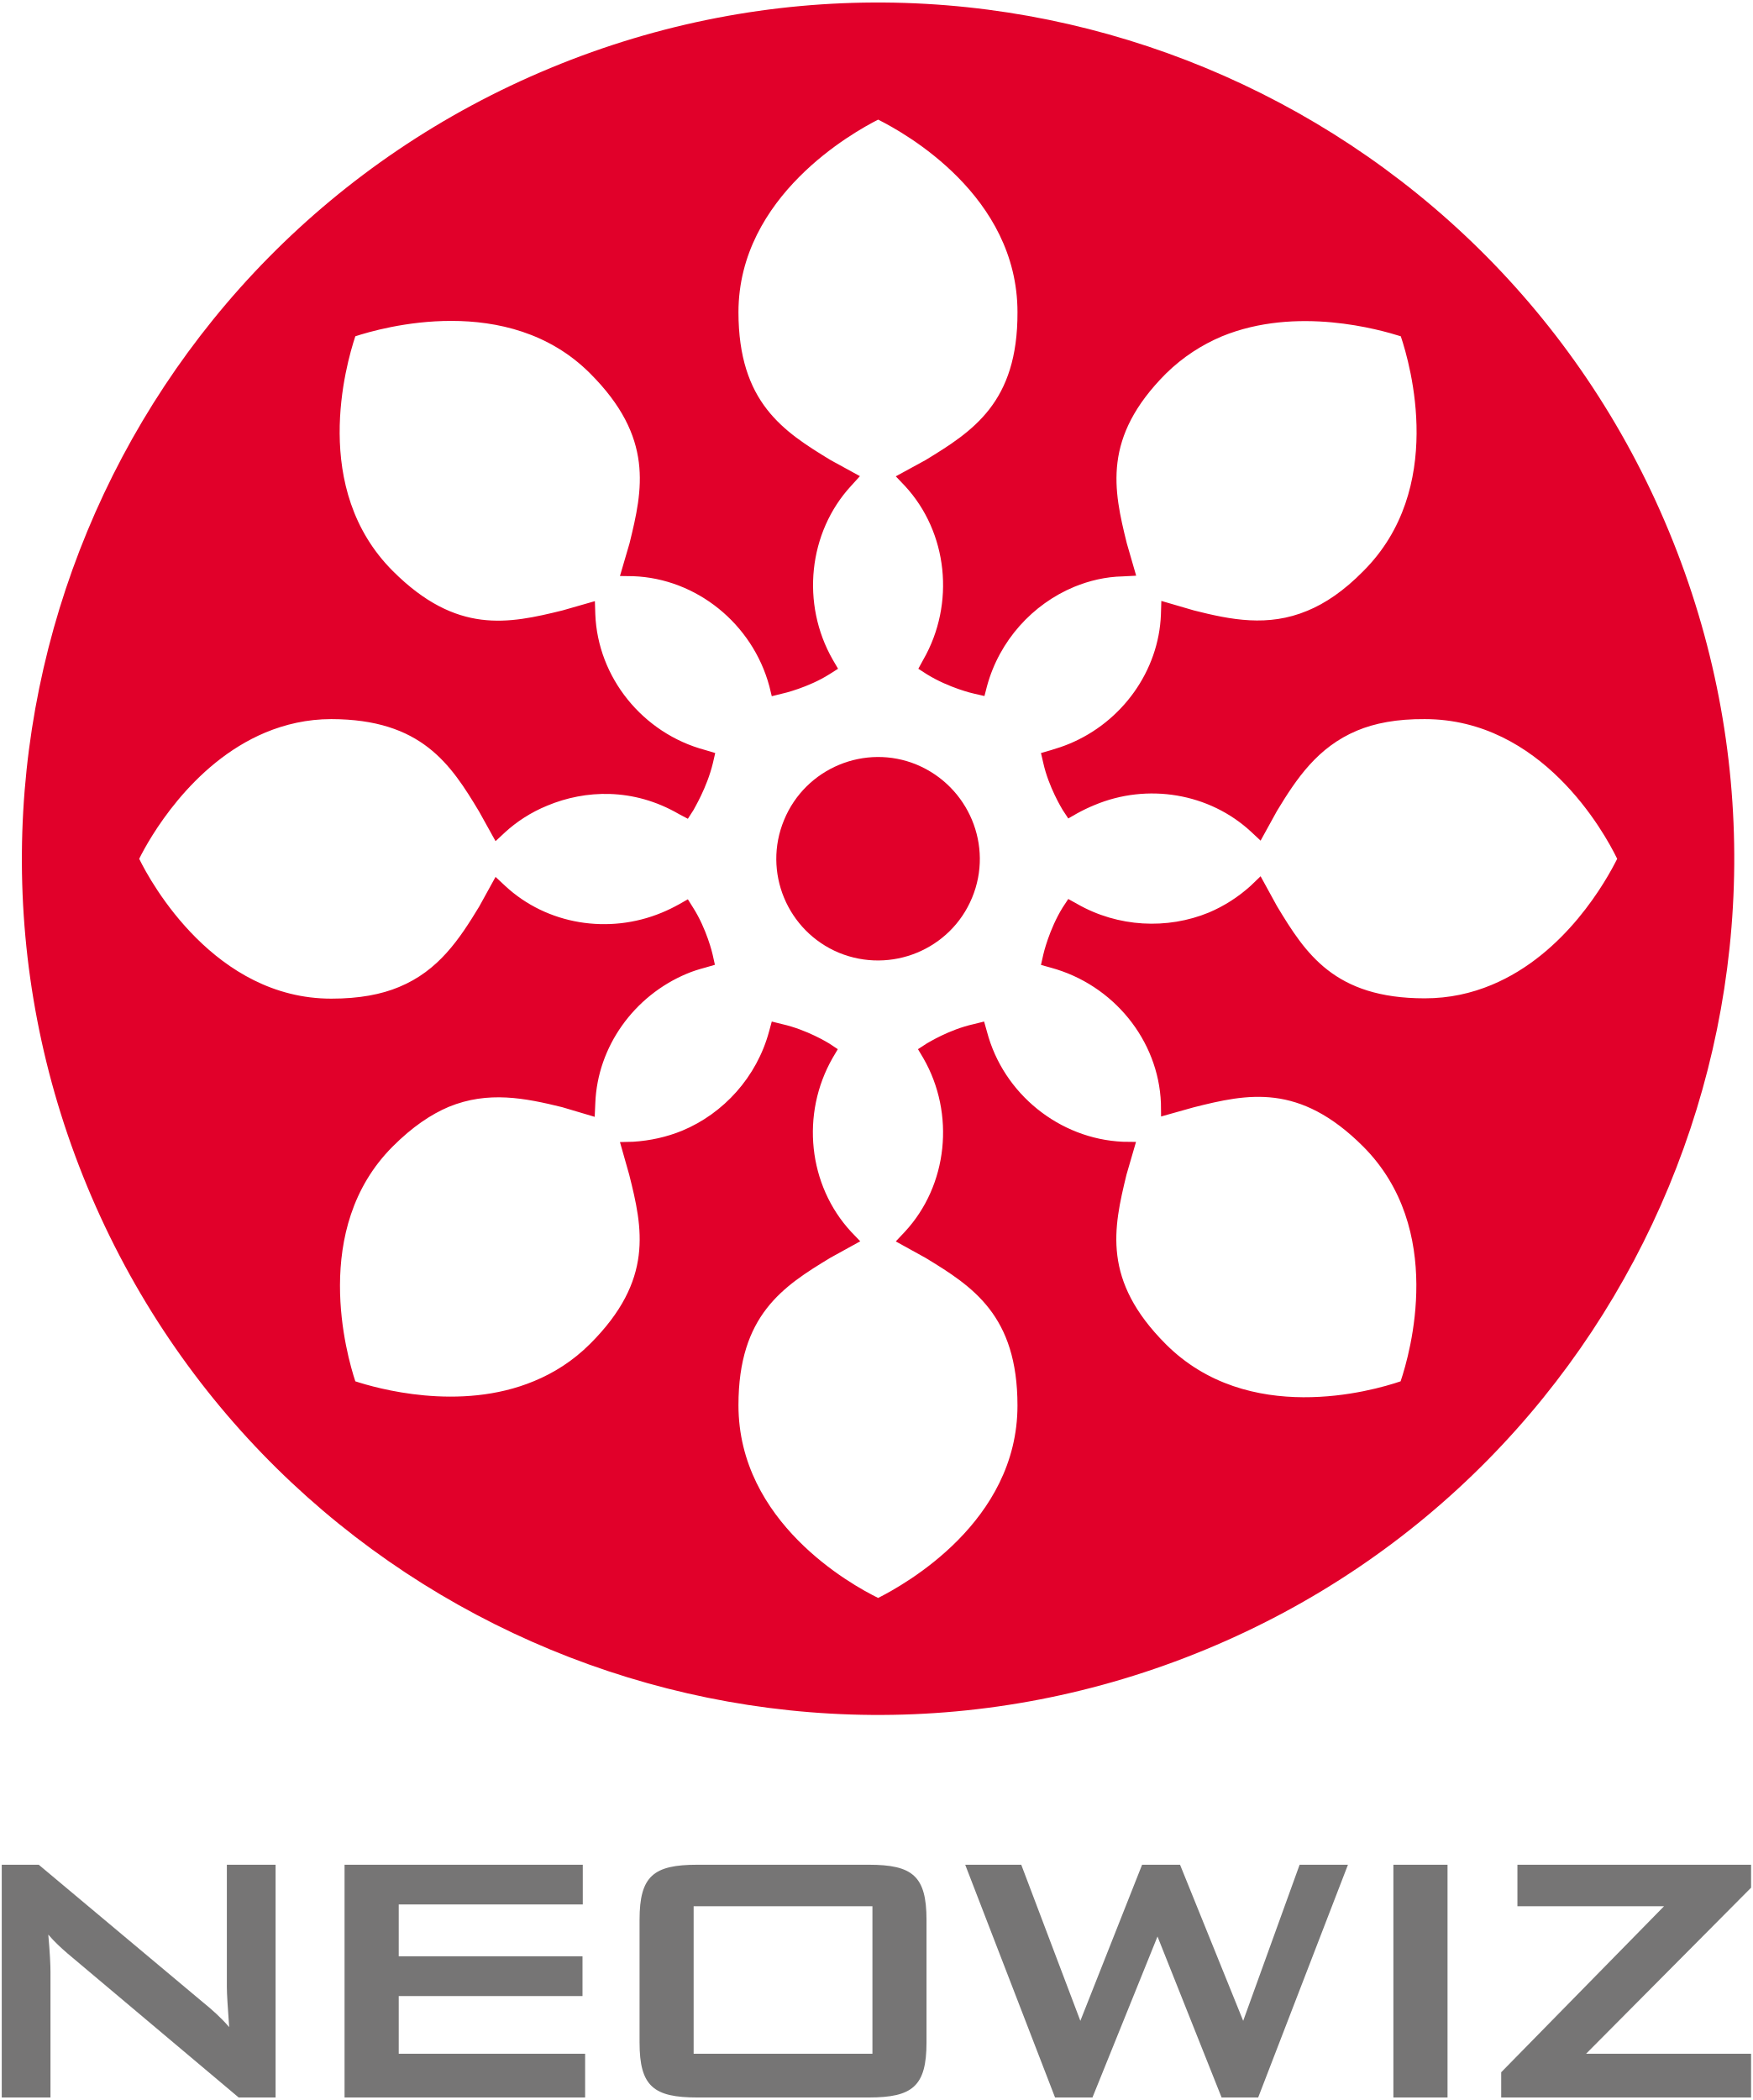
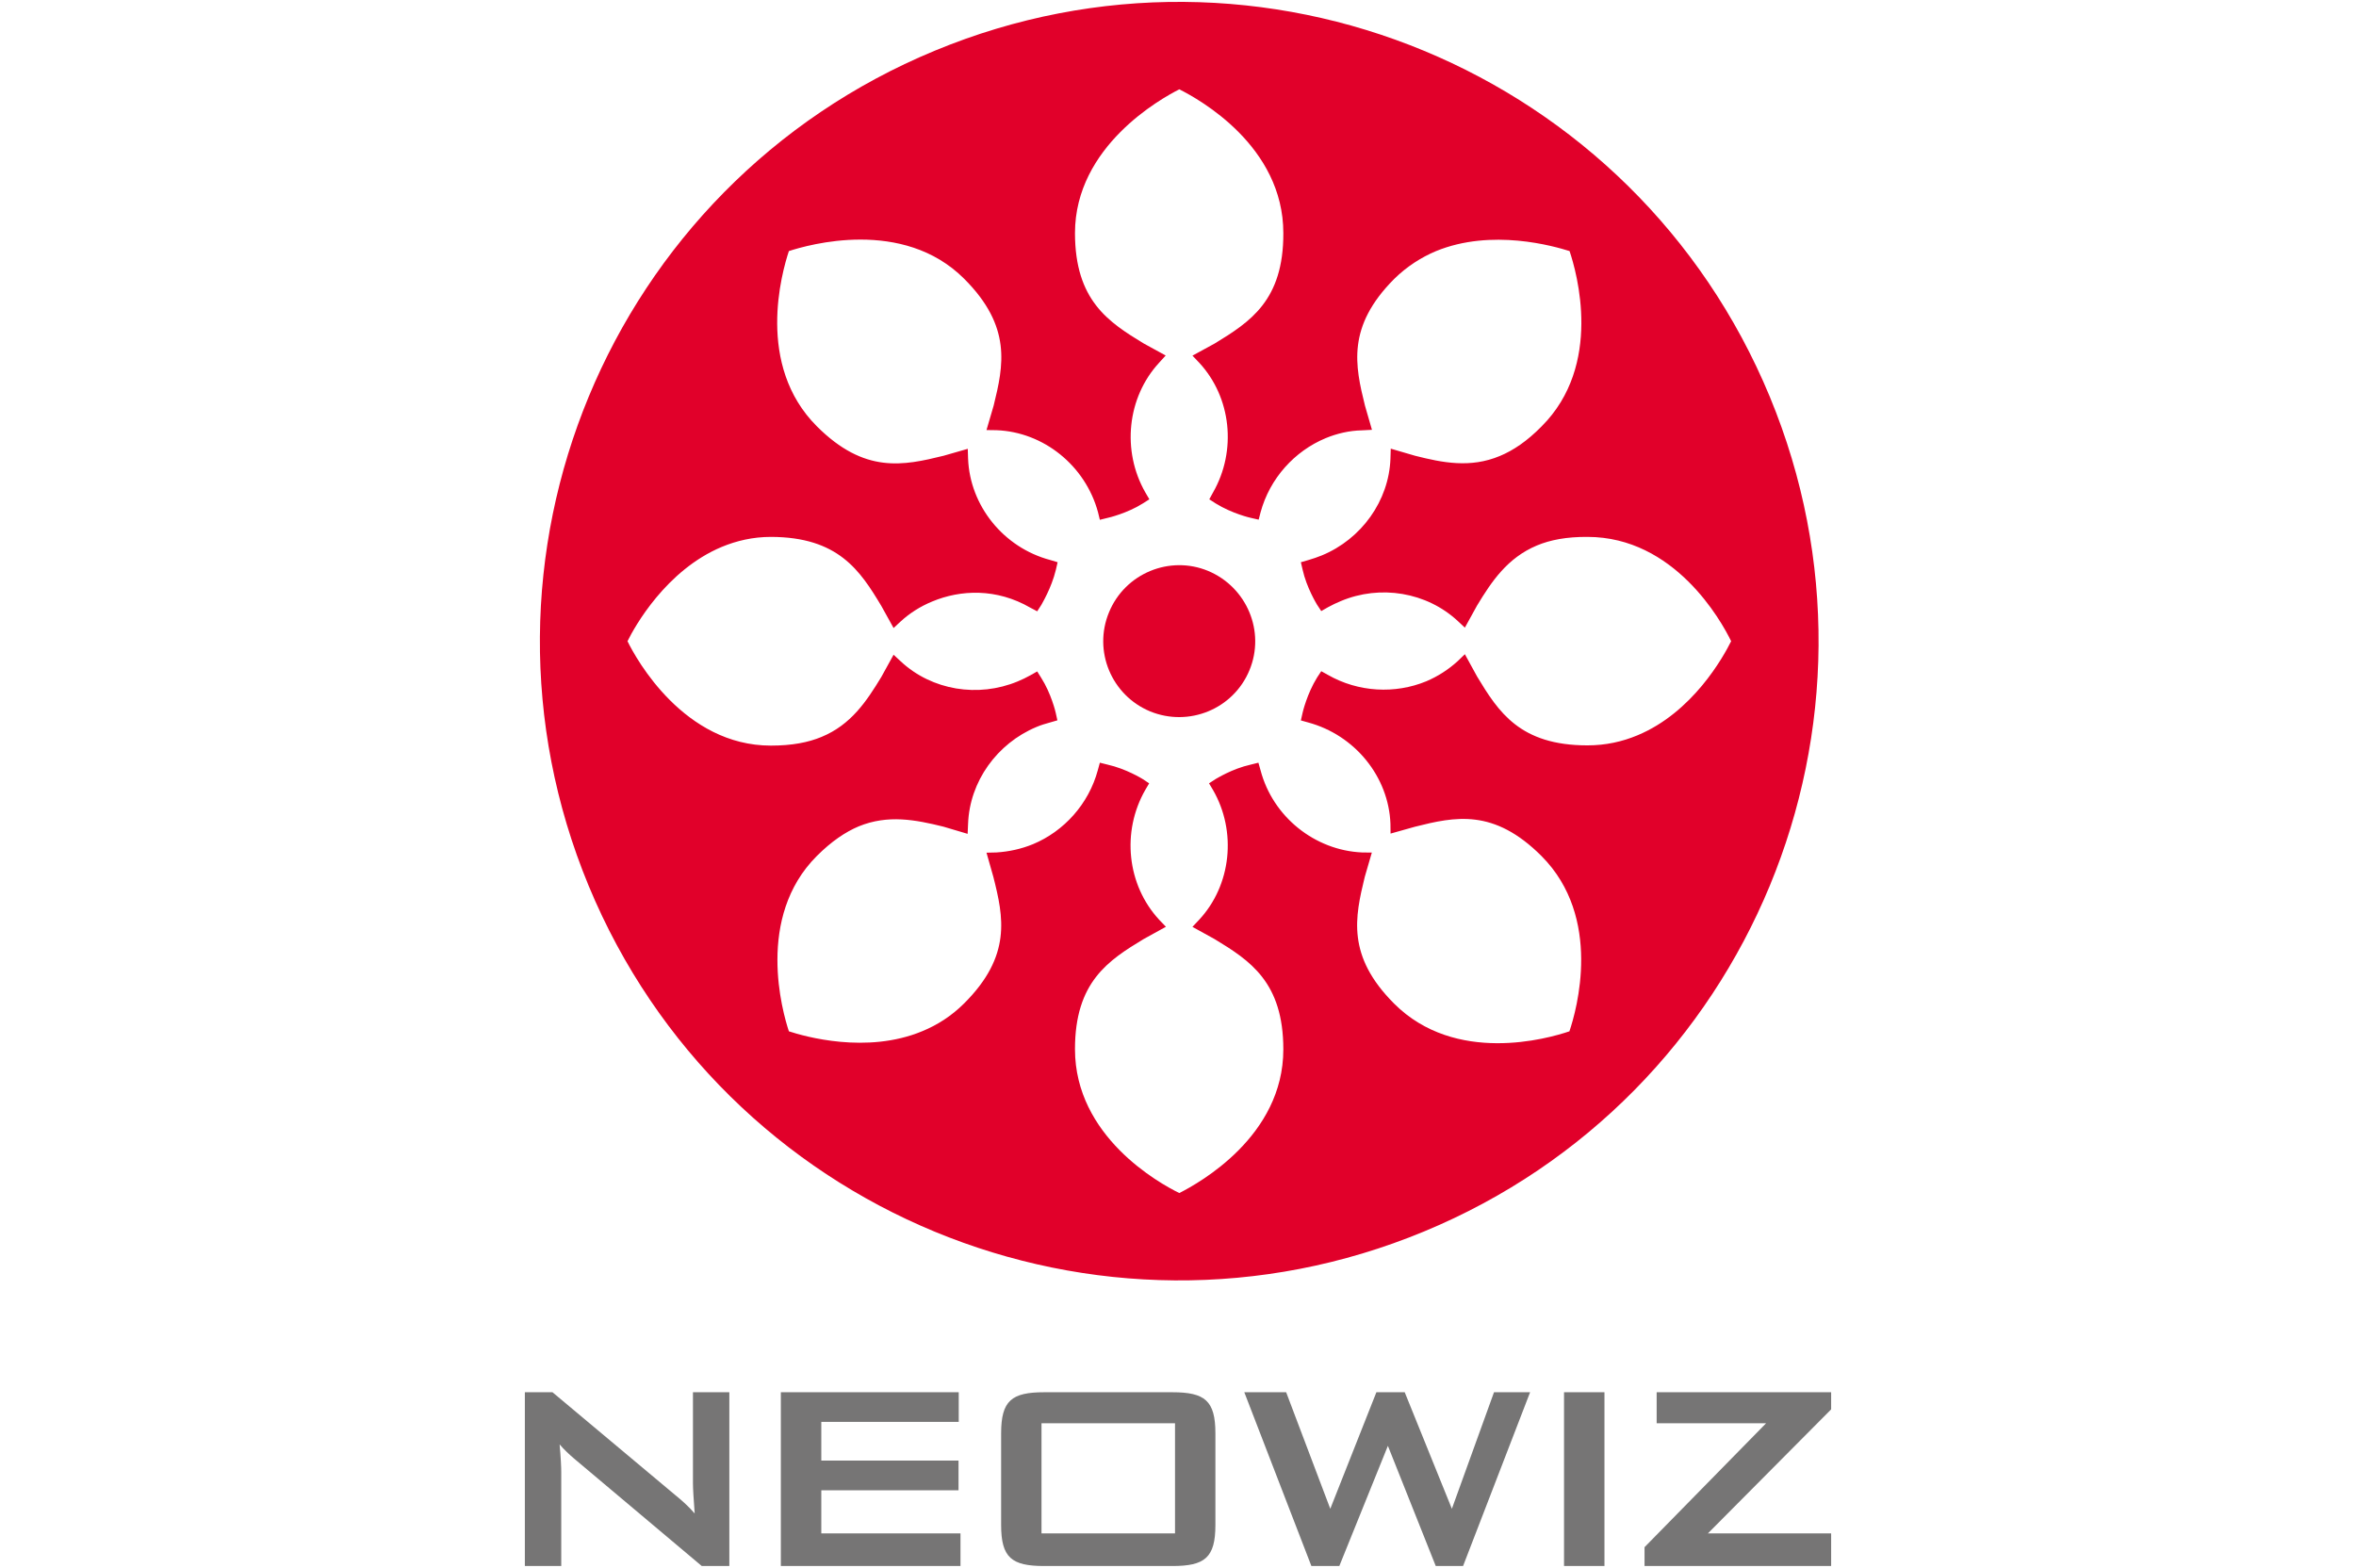
- <svg xmlns="http://www.w3.org/2000/svg" xml:space="preserve" width="1000px" height="1198px" x="0px" y="0px" viewBox="0 0 1000 1198">
+ <svg xmlns="http://www.w3.org/2000/svg" xml:space="preserve" width="1800px" height="1198px" x="0px" y="0px" viewBox="-400 0 1800 1198">
  <g fill="#767575">
    <path d="M1 1063.788h21.105l93.463 78.288c5.389 4.359 10.543 8.953 15.173 14.342-.796-11.031-1.32-18.809-1.32-22.895v-69.735h27.797v132.778h-21.051l-97.568-82.104c-3.87-3.328-7.506-6.691-11.05-10.815.922 10.309 1.248 17.253 1.248 21.123v71.797H1v-132.779zM196.57 1063.788h135.908v22.642h-105v29.587h104.839v22.679H227.478v32.914h106.34v24.957H196.57v-132.779zM397.802 1063.788h97.804c24.976 0 32.969 6.401 32.969 31.432v69.952c0 25.012-7.993 31.395-32.969 31.395h-97.804c-24.939 0-32.933-6.383-32.933-31.395v-69.952c0-25.031 7.993-31.432 32.933-31.432zm99.92 107.821v-84.131h-102v84.131h102zM550.656 1063.788h31.974l33.711 89.05 35.229-89.05h21.647l36.025 89.05 32.19-89.05h27.58l-51.217 132.778h-20.87l-36.567-91.835-37.11 91.835h-21.341l-51.251-132.778zM794.93 1063.788h30.889v132.778H794.93v-132.778zM856.437 1182.172l92.884-94.693h-83.625v-23.69H999v13.093l-94.132 94.729H999v24.957H856.437v-14.396z" />
  </g>
  <g fill="#E1002A">
    <path d="M447.318 467.78c-12.298 29.587 1.827 63.441 31.287 75.739 29.678 12.189 63.677-1.736 75.957-31.359 12.334-29.587-1.936-63.514-31.522-75.921-29.406-12.188-63.496 1.845-75.722 31.541z" />
    <path d="M49.721 676.77c103.283 249.247 388.935 367.505 638.164 264.222 249.137-103.086 367.414-388.792 264.22-637.929C848.913 53.96 563.279-64.532 314.141 38.751 64.912 141.961-53.382 427.631 49.721 676.77zm530.757-498.657c.199 51.542-25.518 67.909-52.41 84.33l-17.018 9.296 5.172 5.425c24.523 26.477 28.864 67.204 10.489 99.215l-2.803 5.136 4.938 3.183c12.568 7.74 26.35 10.941 26.874 11.014l5.914 1.356 1.446-5.606c7.054-26.006 26.006-46.804 49.752-56.678 8.608-3.545 18.085-5.787 27.706-5.968l7.65-.398-5.317-18.374c-7.65-30.763-14.034-60.439 22.28-96.899 9.875-9.693 20.653-16.457 31.775-21.195 42.897-17.688 90.533-3.762 102.234-.108 5.516 16.457 25.626 87.043-21.376 133.955-11.123 11.339-21.811 18.465-31.92 22.624-22.534 9.404-43.712 5.137-64.708-.181l-18.609-5.426-.235 7.668c-1.176 32.3-22.245 61.417-52.338 73.859-3.328 1.374-6.8 2.532-10.345 3.581l-5.751 1.664 1.302 5.605c3.057 13.817 10.743 26.296 11.032 26.803l3.237 4.919 5.082-2.912c3.382-1.845 6.583-3.382 9.856-4.72 30.184-12.696 65.575-6.873 89.411 15.264l5.372 5.027 9.331-16.928c11.177-18.465 23.167-36.368 45.646-45.827 10.164-4.268 22.733-6.691 38.647-6.583 66.535 0 102.271 64.111 109.813 79.7-6.041 12.1-29.442 54.454-71.707 71.96-11.412 4.738-23.98 7.632-38.105 7.632-51.56 0-67.944-25.535-84.294-52.627l-9.331-17.018-5.517 5.316c-7.144 6.493-15.281 11.701-23.98 15.373-23.745 9.783-51.831 8.445-75.143-4.901l-5.082-2.821-3.237 4.919c-7.65 12.406-10.924 26.332-11.032 26.91l-1.302 5.787 5.57 1.556c35.771 9.676 61.507 41.487 62.863 77.367l.09 7.542 18.609-5.227c30.709-7.74 60.205-14.106 96.683 22.353 46.948 47.094 26.838 117.697 21.358 133.955-16.385 5.589-87.079 25.699-133.938-21.177-36.423-36.46-29.895-66.083-22.443-96.736l5.426-18.664-7.56-.091c-35.971-1.627-68.071-27.163-77.458-62.755l-1.646-5.823-5.806 1.447c-14.504 3.219-26.35 10.851-26.892 11.05l-5.028 3.273 3.002 5.027c18.375 31.812 14.034 72.72-10.489 99.142l-5.172 5.498 17.018 9.404c26.893 16.349 52.41 32.77 52.41 84.222 0 66.354-64.256 102.054-79.483 109.758-15.426-7.523-79.7-43.224-79.7-109.957 0-51.361 25.445-67.782 52.519-84.149l16.964-9.35-5.208-5.426c-24.523-26.513-28.882-67.203-10.508-99.25l2.912-4.919-4.938-3.273c-.524-.308-12.623-7.831-26.929-11.05l-5.805-1.447-1.556 5.715c-6.999 25.916-25.916 46.731-49.607 56.57-8.753 3.581-18.229 5.696-27.904 6.293l-7.542.182 5.263 18.573c7.74 30.653 14.125 60.168-22.28 96.519-9.766 9.767-20.707 16.639-32.064 21.305-42.5 17.687-90.081 3.942-101.891.09-4.883-14.703-25.572-87.043 21.322-133.955 11.321-11.321 21.919-18.374 32.01-22.643 22.443-9.187 43.44-5.027 64.654.199l18.573 5.516.343-7.74c1.212-32.3 22.101-61.308 52.176-73.895 3.382-1.447 6.872-2.514 10.453-3.473l5.606-1.628-1.267-5.715c-.09-.578-3.472-14.793-11.122-26.802l-3.038-4.847-5.136 2.912c-3.184 1.754-6.475 3.382-9.856 4.756-30.13 12.479-65.432 6.836-89.213-15.3l-5.517-5.136-9.332 16.928c-11.267 18.573-23.166 36.567-45.7 45.863-10.109 4.231-22.643 6.655-38.684 6.655-66.3 0-102.813-65.866-109.577-79.773 5.371-10.941 29.442-54.272 72.051-72.068 11.158-4.63 23.691-7.632 37.526-7.632 51.451.108 68.09 25.645 84.384 52.809l9.332 16.818 5.407-5.027c6.638-6.076 14.703-11.394 24.18-15.264 21.575-8.988 48.992-10.272 74.999 4.811l5.136 2.713 3.183-4.938c.145-.47 7.687-12.659 11.086-26.783l1.339-5.787-5.787-1.736c-35.556-9.477-61.272-41.415-62.629-77.477l-.234-7.433-18.483 5.299c-30.744 7.56-60.35 13.926-96.754-22.443-47.003-46.912-26.838-117.606-21.431-133.955 14.559-4.738 87.097-25.717 133.955 21.195 36.55 36.568 30.021 66.245 22.479 96.899l-5.462 18.663 7.596.109c36.025 1.338 67.981 27.091 77.603 62.682l1.411 5.787 5.896-1.465c.633-.072 15.083-3.544 26.893-11.014l5.027-3.183-3.002-5.136c-18.284-31.902-13.979-72.738 10.453-99.215l5.027-5.533-16.783-9.188c-26.838-16.313-52.464-32.788-52.519-84.33.055-66.444 65.92-102.886 79.7-109.866 15.466 7.742 79.487 43.424 79.487 109.868z" />
  </g>
</svg>
